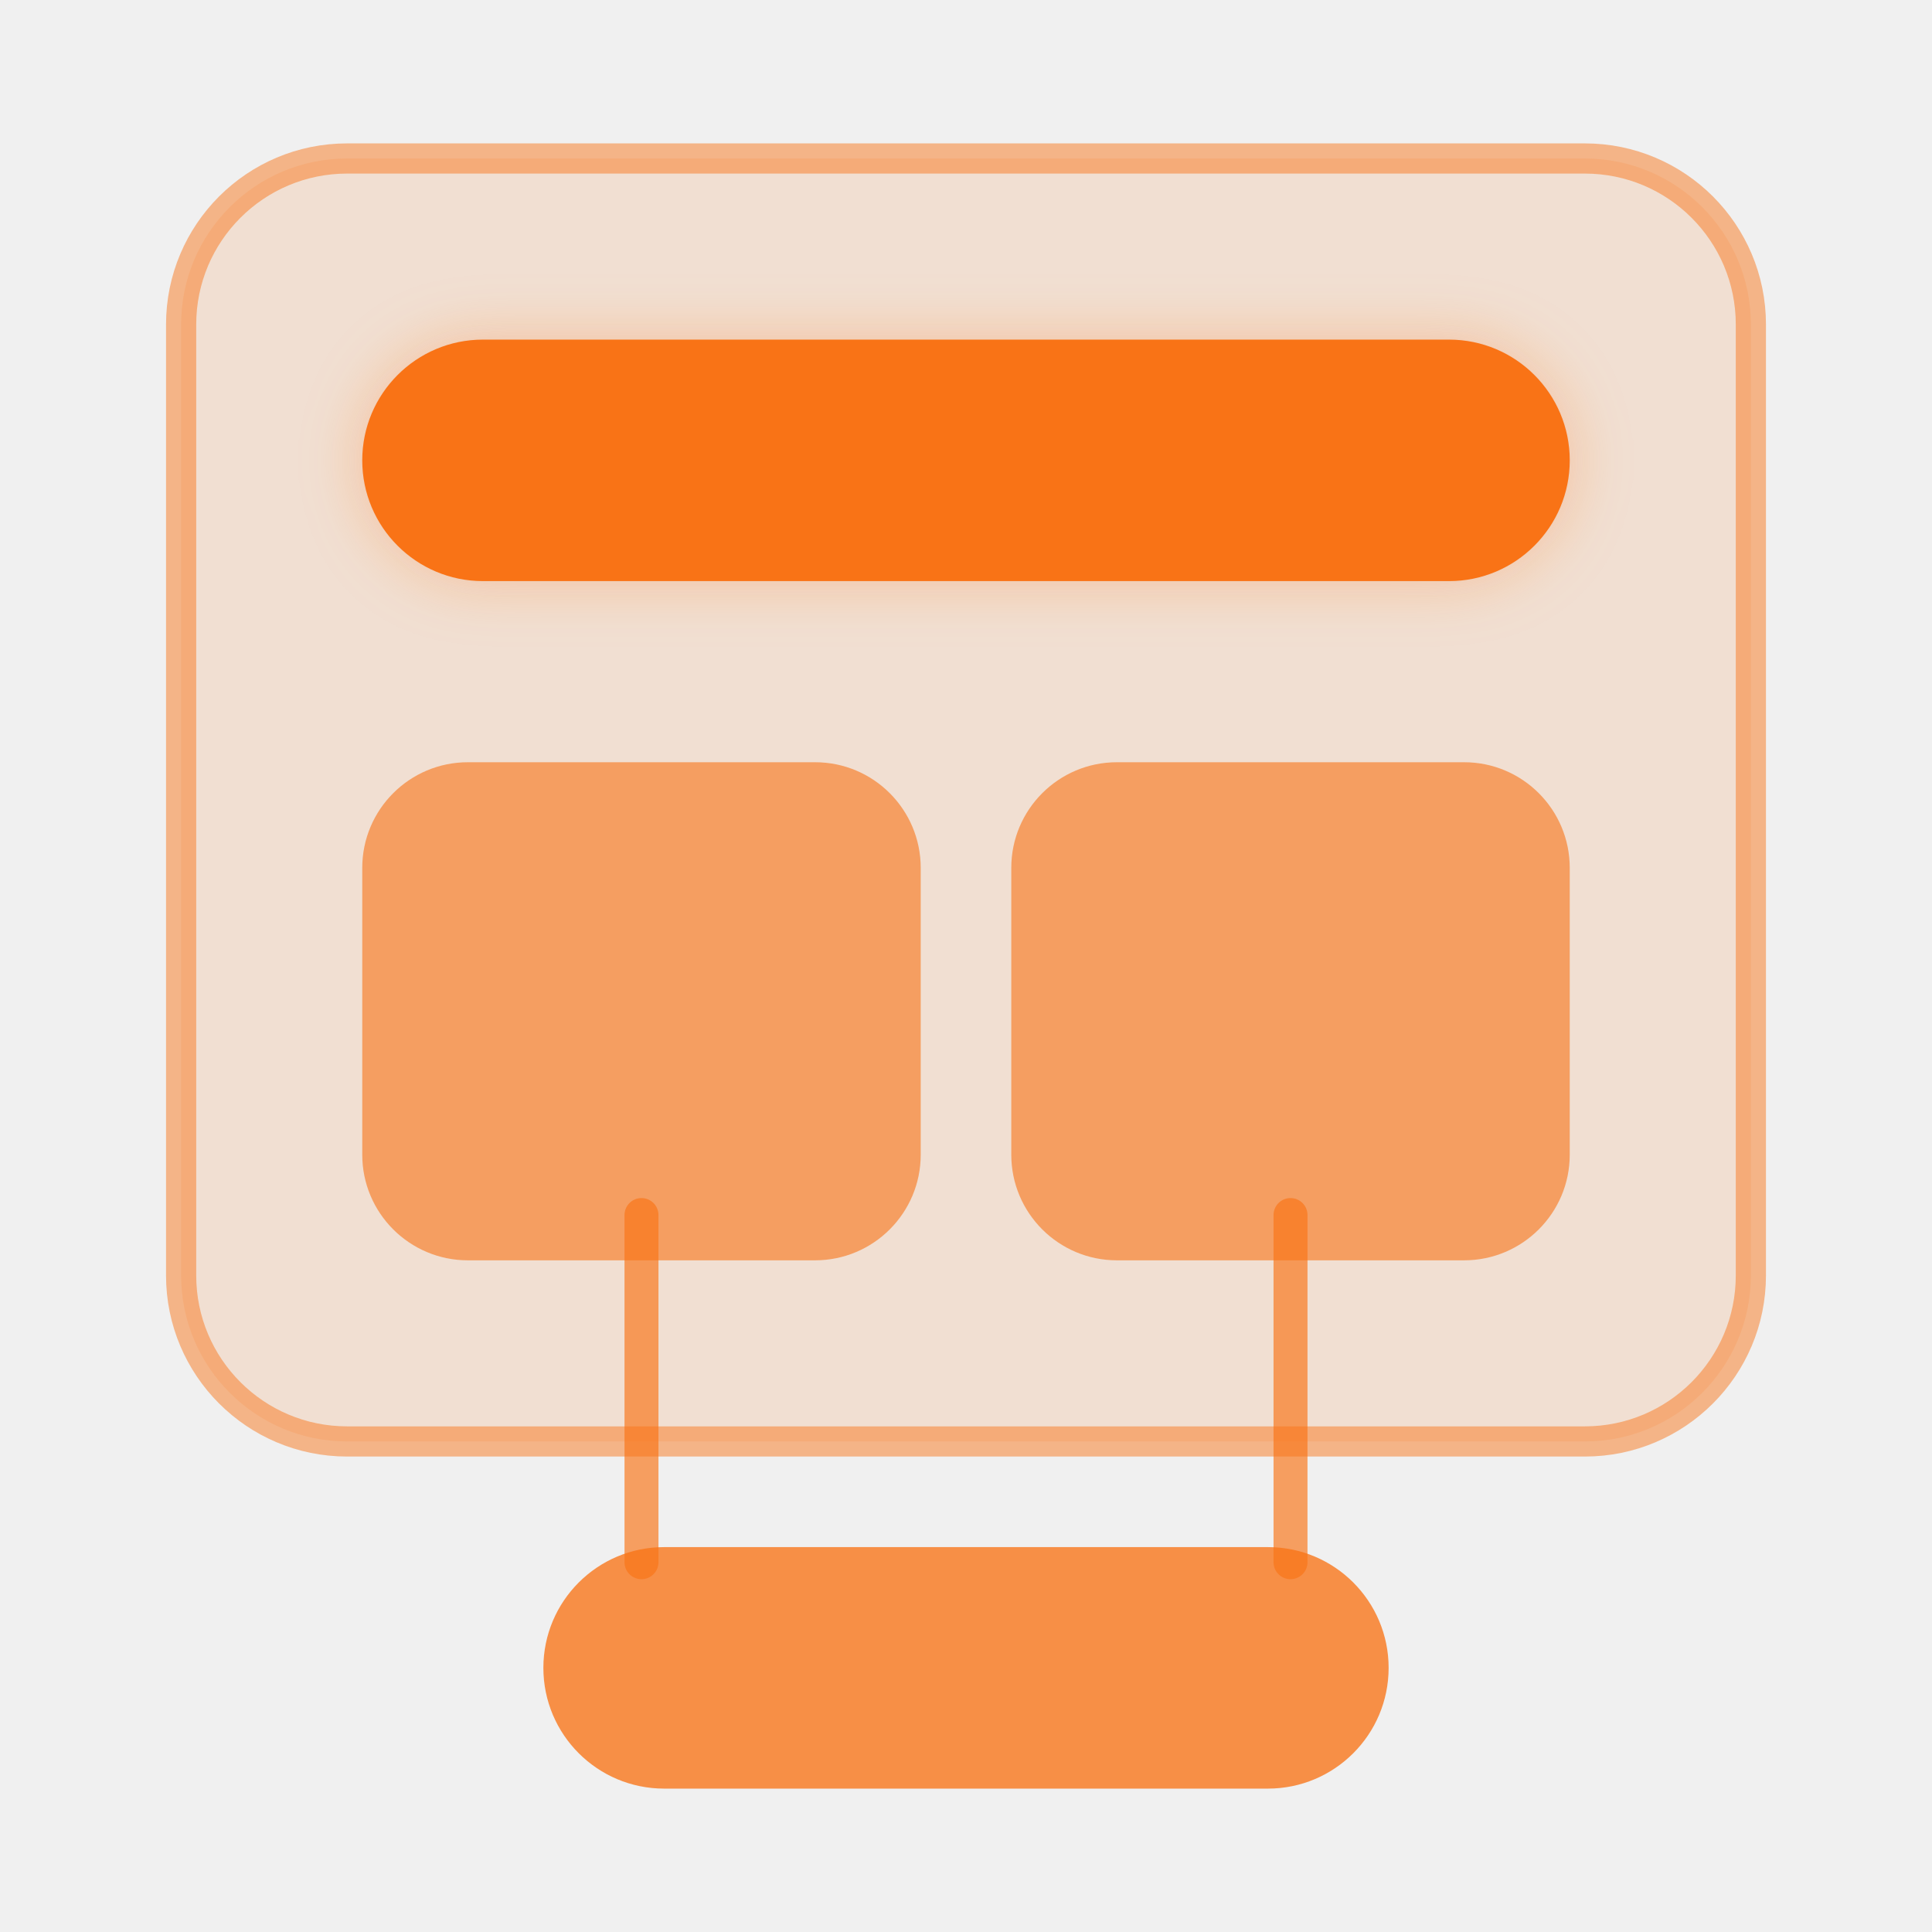
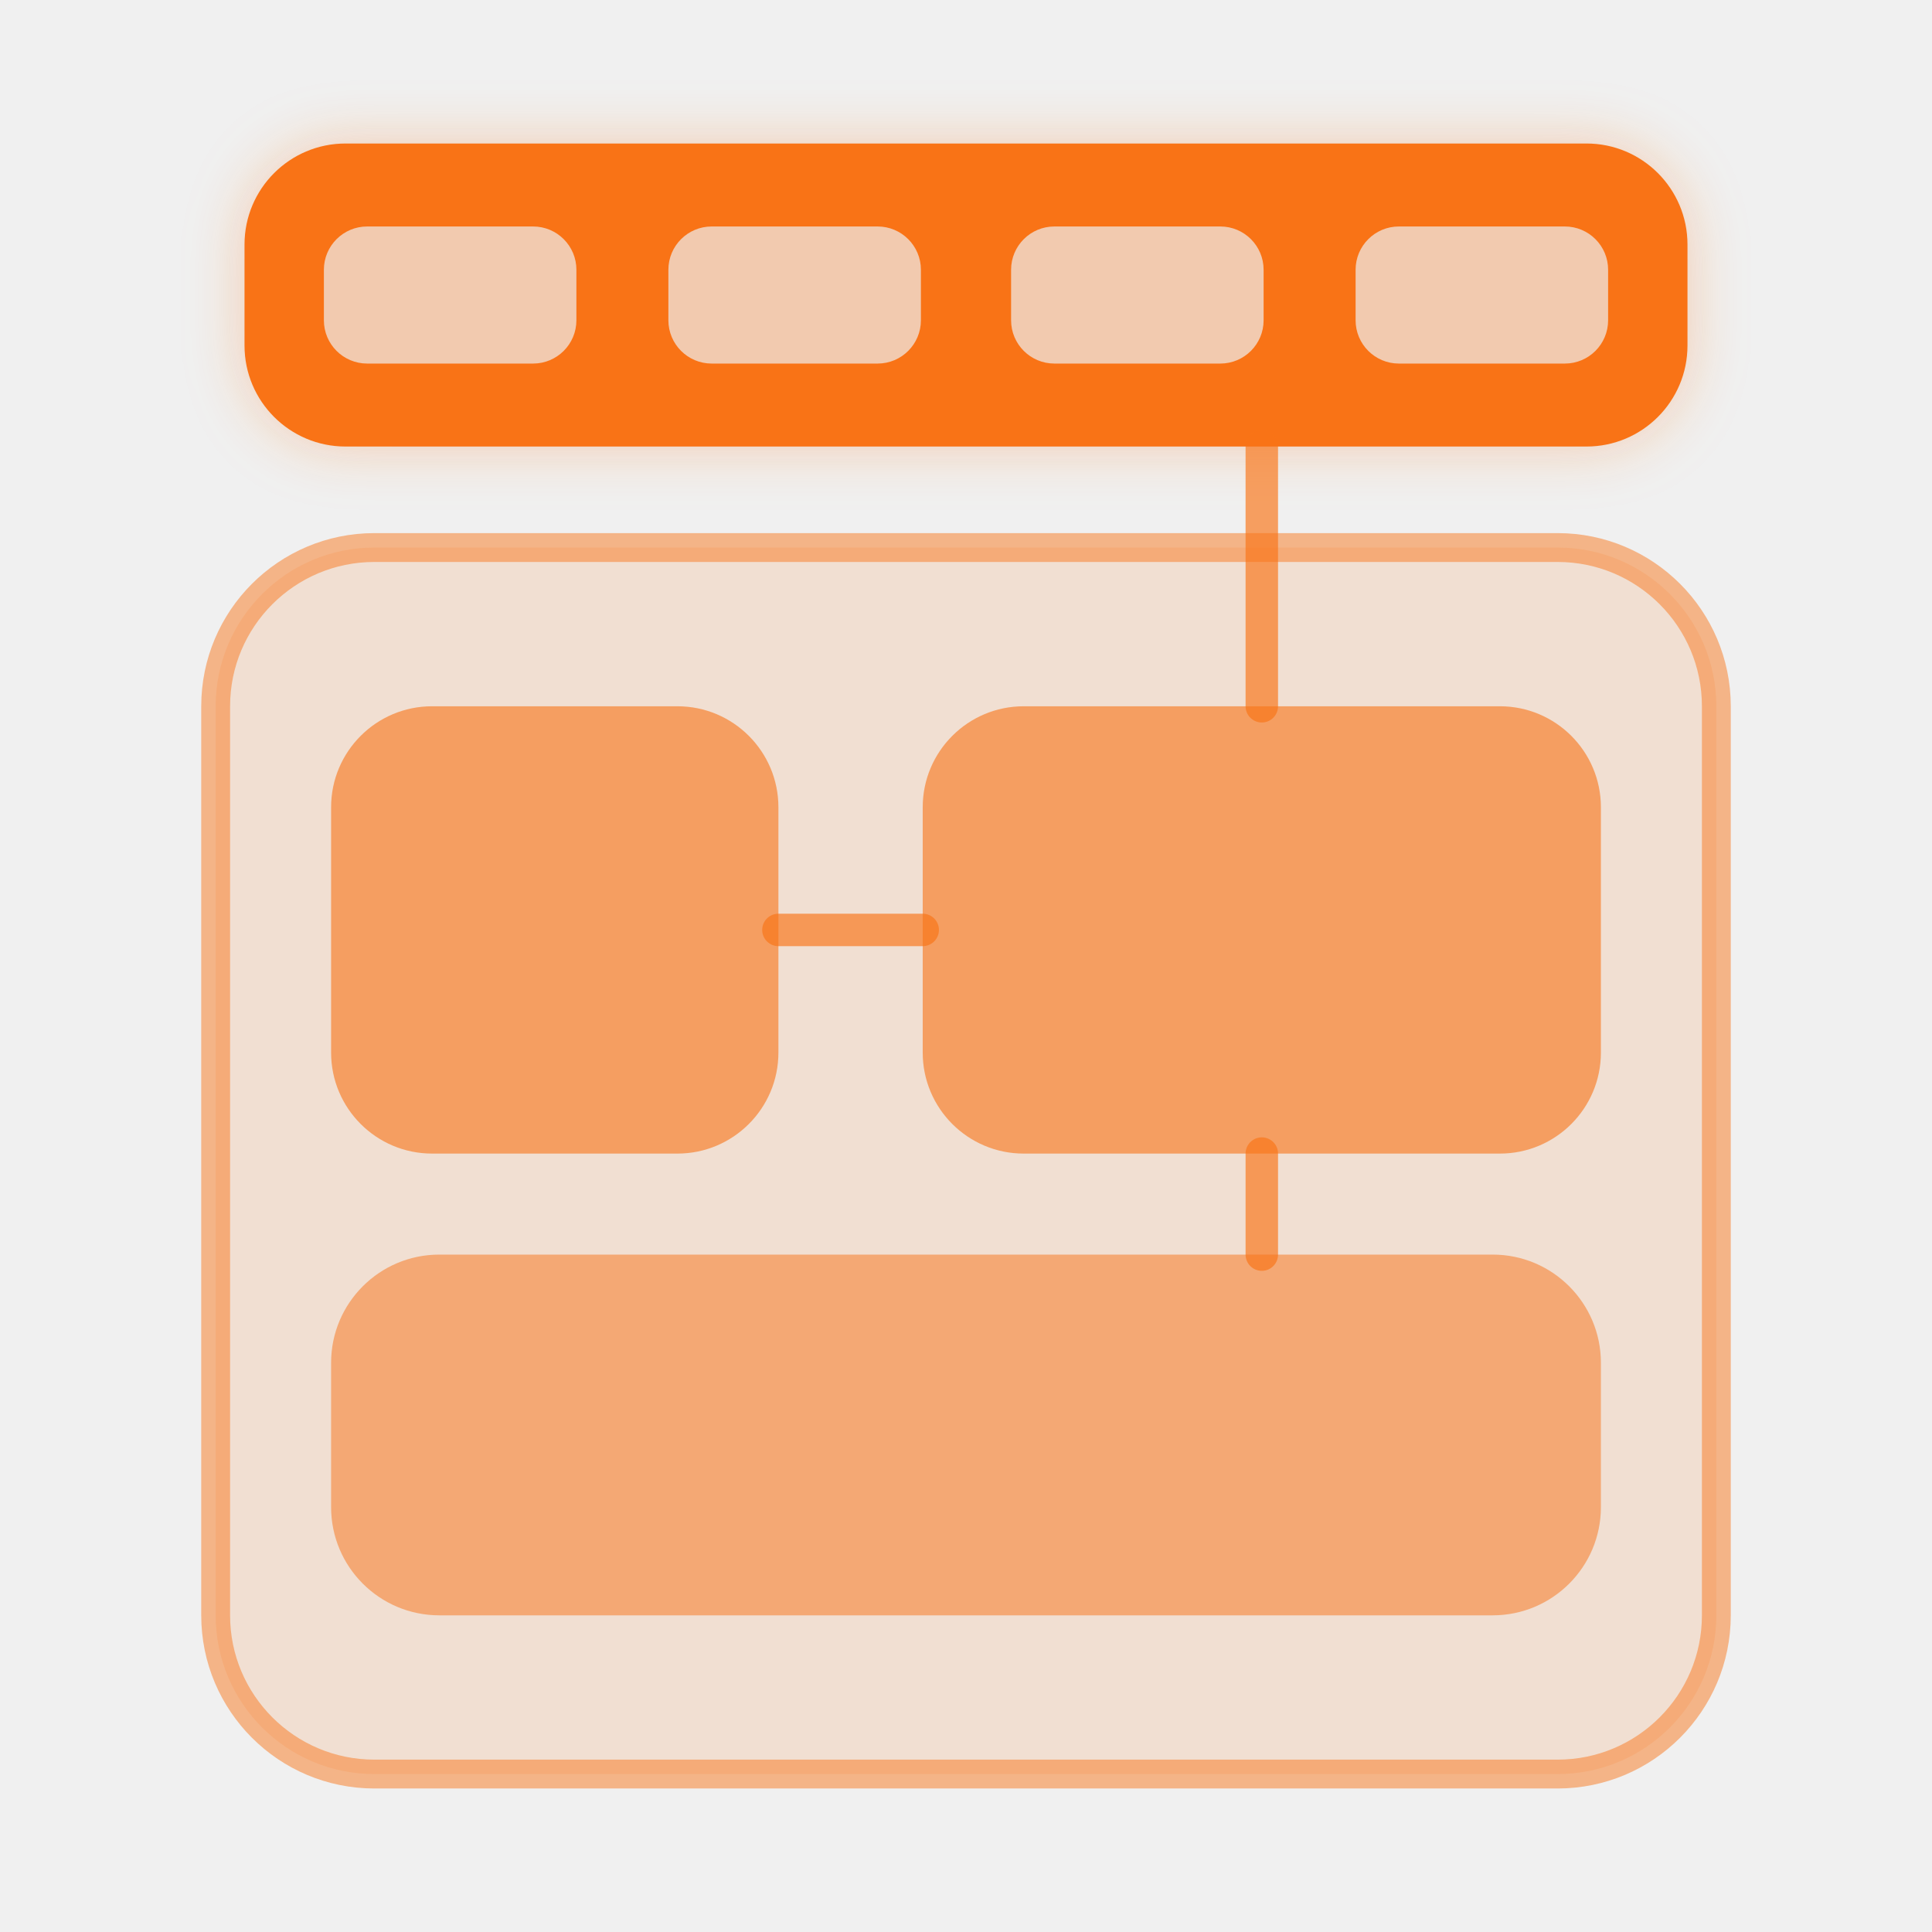
<svg xmlns="http://www.w3.org/2000/svg" width="1024" height="1024" viewBox="0 0 1024 1024" color="#F97316">
  <defs>
    <filter id="softBlur" x="-50%" y="-50%" width="200%" height="200%">
      <feGaussianBlur stdDeviation="16" />
    </filter>
+     <mask id="slots">
+       <rect x="0" y="0" width="1024" height="1024" fill="white" />
+       <rect x="156" y="110" width="140" height="76" rx="24" fill="black" />
+       <rect x="347" y="110" width="140" height="76" rx="24" fill="black" />
+       <rect x="537" y="110" width="140" height="76" rx="24" fill="black" />
+       <rect x="728" y="110" width="140" height="76" rx="24" fill="black" />
+     </mask>
  </defs>
-   <g transform="translate(0,-28)">
-     <rect x="96" y="112" width="832" height="680" rx="88" fill="currentColor" fill-opacity="0.14" stroke="currentColor" stroke-opacity="0.48" stroke-width="16" />
-     <rect x="192" y="208" width="640" height="128" rx="64" fill="currentColor" opacity="0.3" filter="url(#softBlur)" />
-     <rect x="192" y="208" width="640" height="128" rx="64" fill="currentColor" />
-     <rect x="192" y="432" width="296" height="264" rx="56" fill="currentColor" fill-opacity="0.60" />
-     <rect x="536" y="432" width="296" height="264" rx="56" fill="currentColor" fill-opacity="0.60" />
-     <line x1="340" y1="856" x2="340" y2="672" stroke="currentColor" stroke-opacity="0.66" stroke-width="18" stroke-linecap="round" />
-     <line x1="684" y1="856" x2="684" y2="672" stroke="currentColor" stroke-opacity="0.66" stroke-width="18" stroke-linecap="round" />
-     <rect x="288" y="848" width="448" height="128" rx="64" fill="currentColor" fill-opacity="0.78" />
+   <g transform="translate(512,512) scale(0.956) translate(-512,-520)">
+     <rect x="112" y="64" width="800" height="168" rx="56" fill="currentColor" opacity="0.30" filter="url(#softBlur)" />
+     <rect x="112" y="64" width="800" height="168" rx="56" fill="currentColor" mask="url(#slots)" />
+     <rect x="96" y="288" width="832" height="680" rx="88" fill="currentColor" fill-opacity="0.14" stroke="currentColor" stroke-opacity="0.48" stroke-width="16" />
+     <line x1="676" y1="232" x2="676" y2="376" stroke="currentColor" stroke-opacity="0.66" stroke-width="18" stroke-linecap="round" />
+     <line x1="408" y1="500" x2="488" y2="500" stroke="currentColor" stroke-opacity="0.66" stroke-width="18" stroke-linecap="round" />
+     <rect x="160" y="376" width="248" height="248" rx="56" fill="currentColor" fill-opacity="0.60" />
+     <rect x="488" y="376" width="376" height="248" rx="56" fill="currentColor" fill-opacity="0.60" />
+     <line x1="676" y1="624" x2="676" y2="680" stroke="currentColor" stroke-opacity="0.66" stroke-width="18" stroke-linecap="round" />
+     <rect x="160" y="680" width="704" height="200" rx="60" fill="currentColor" fill-opacity="0.50" />
  </g>
</svg>
